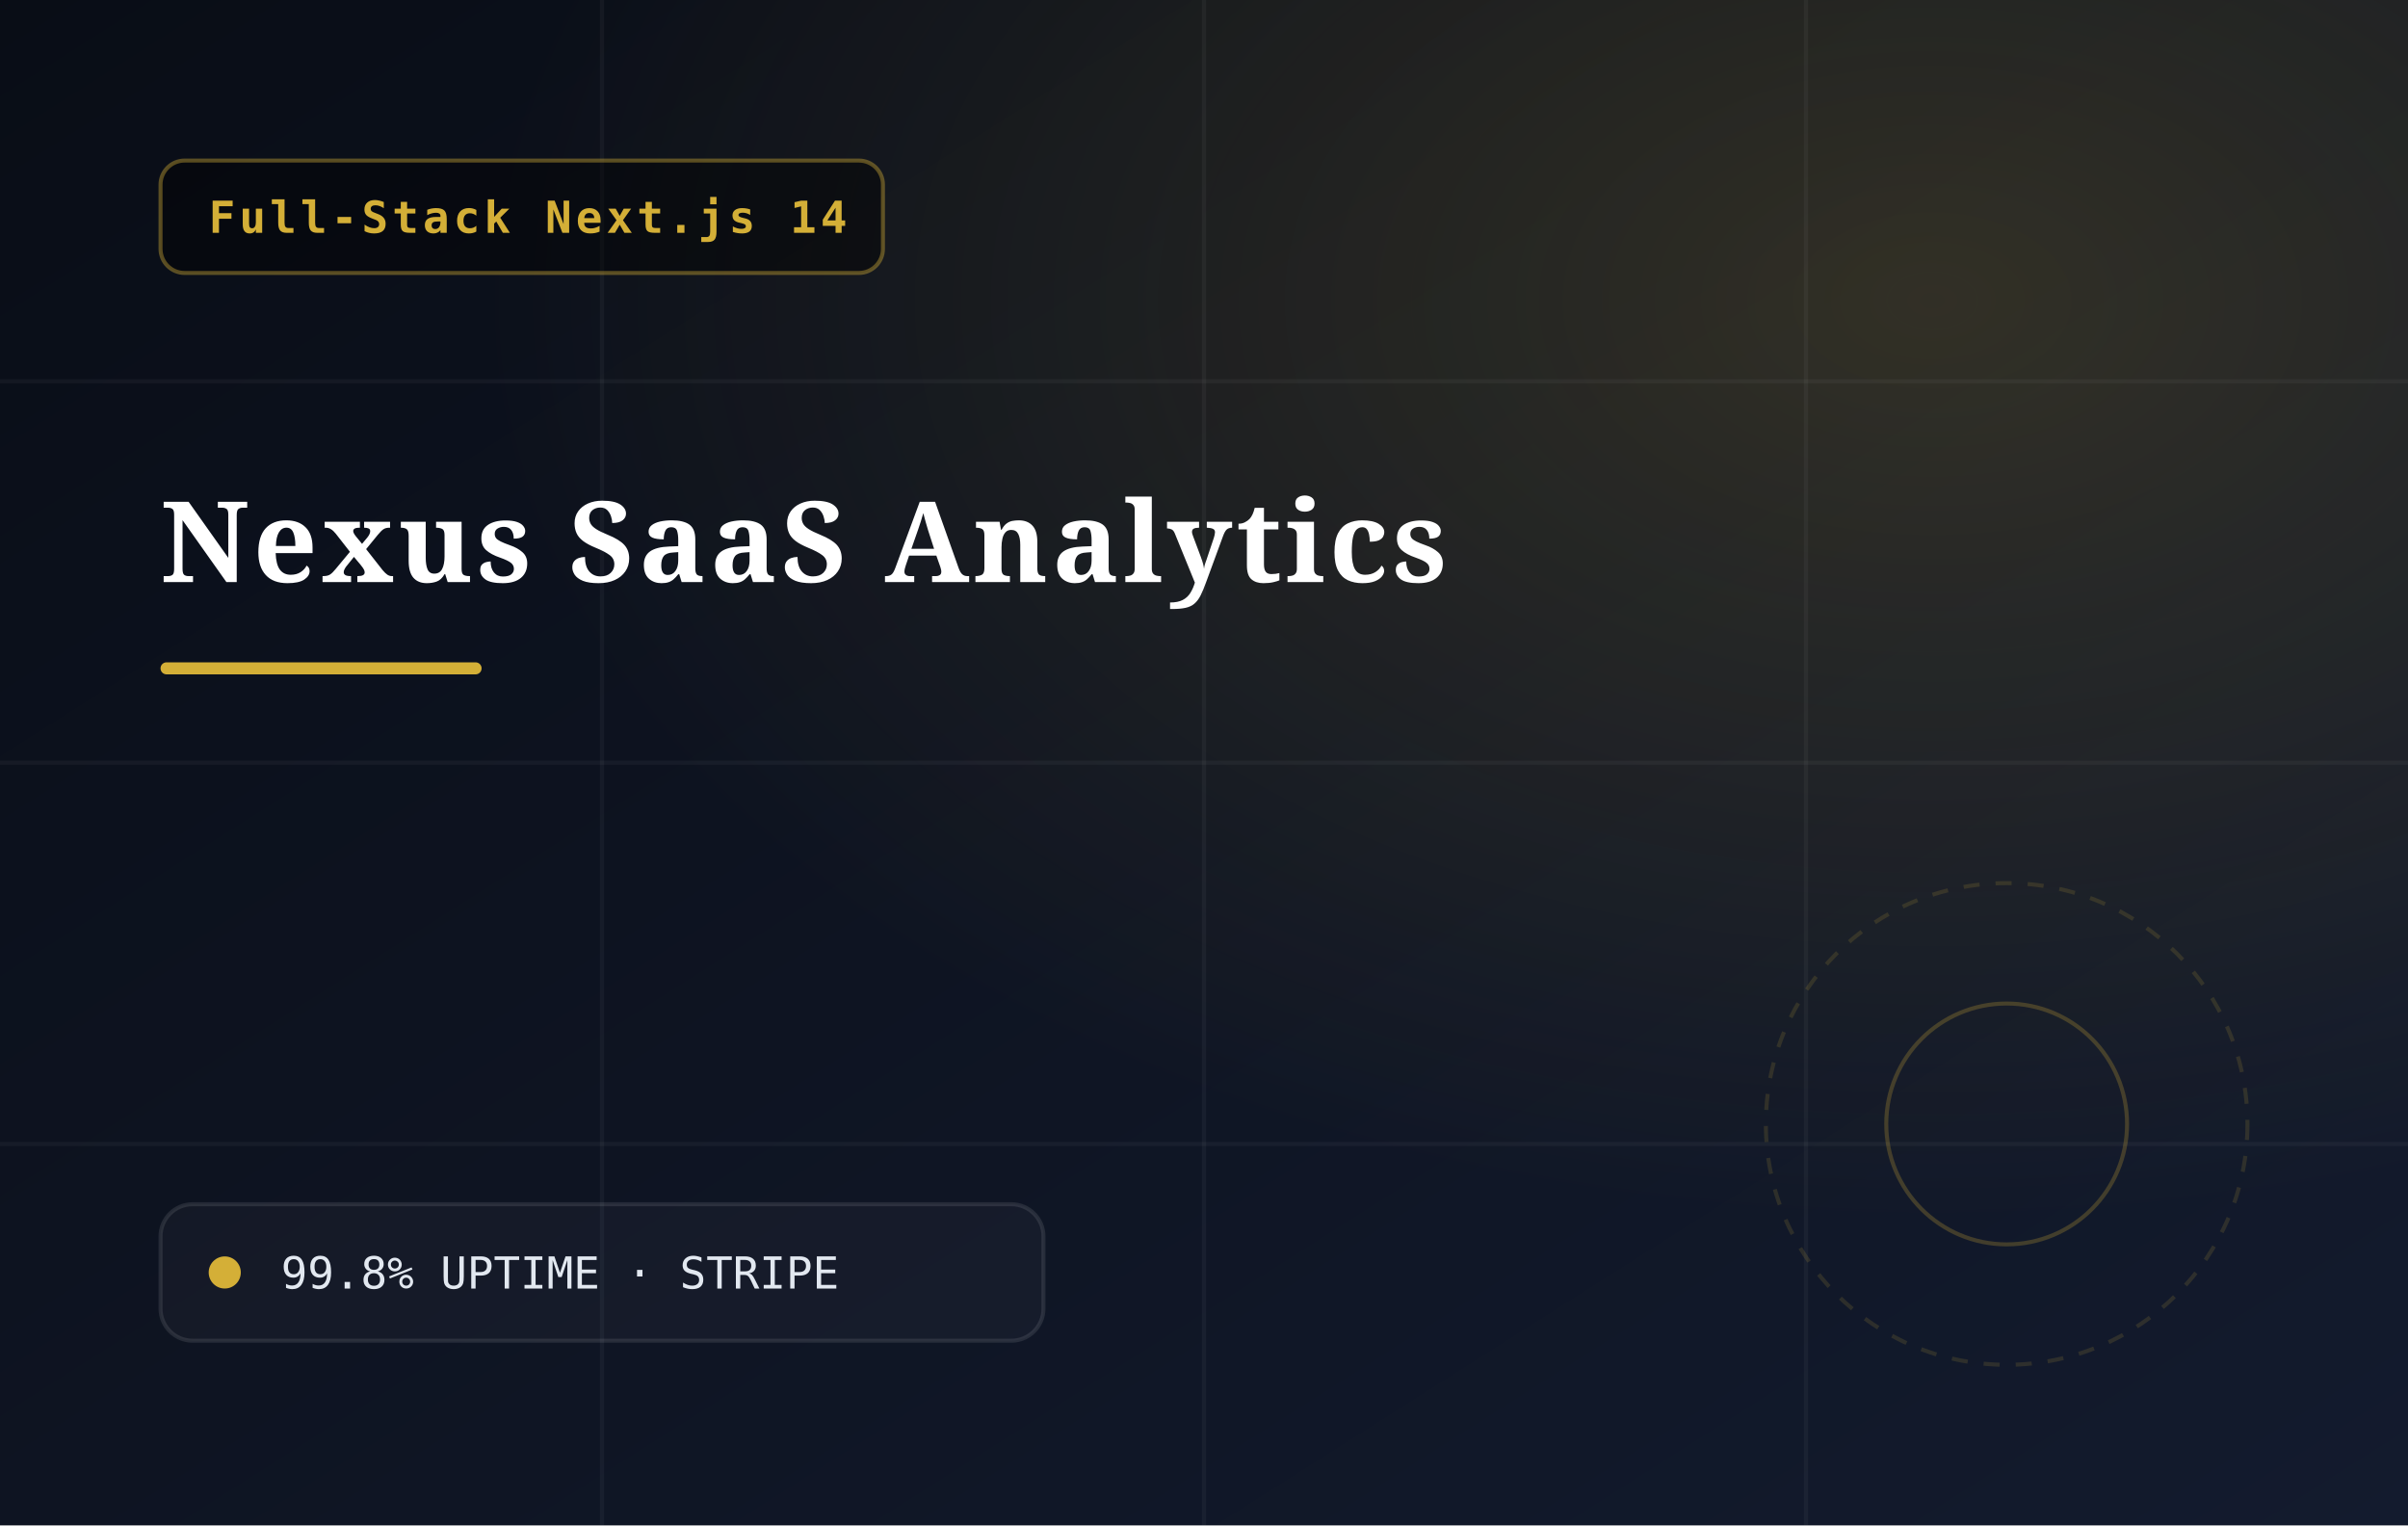
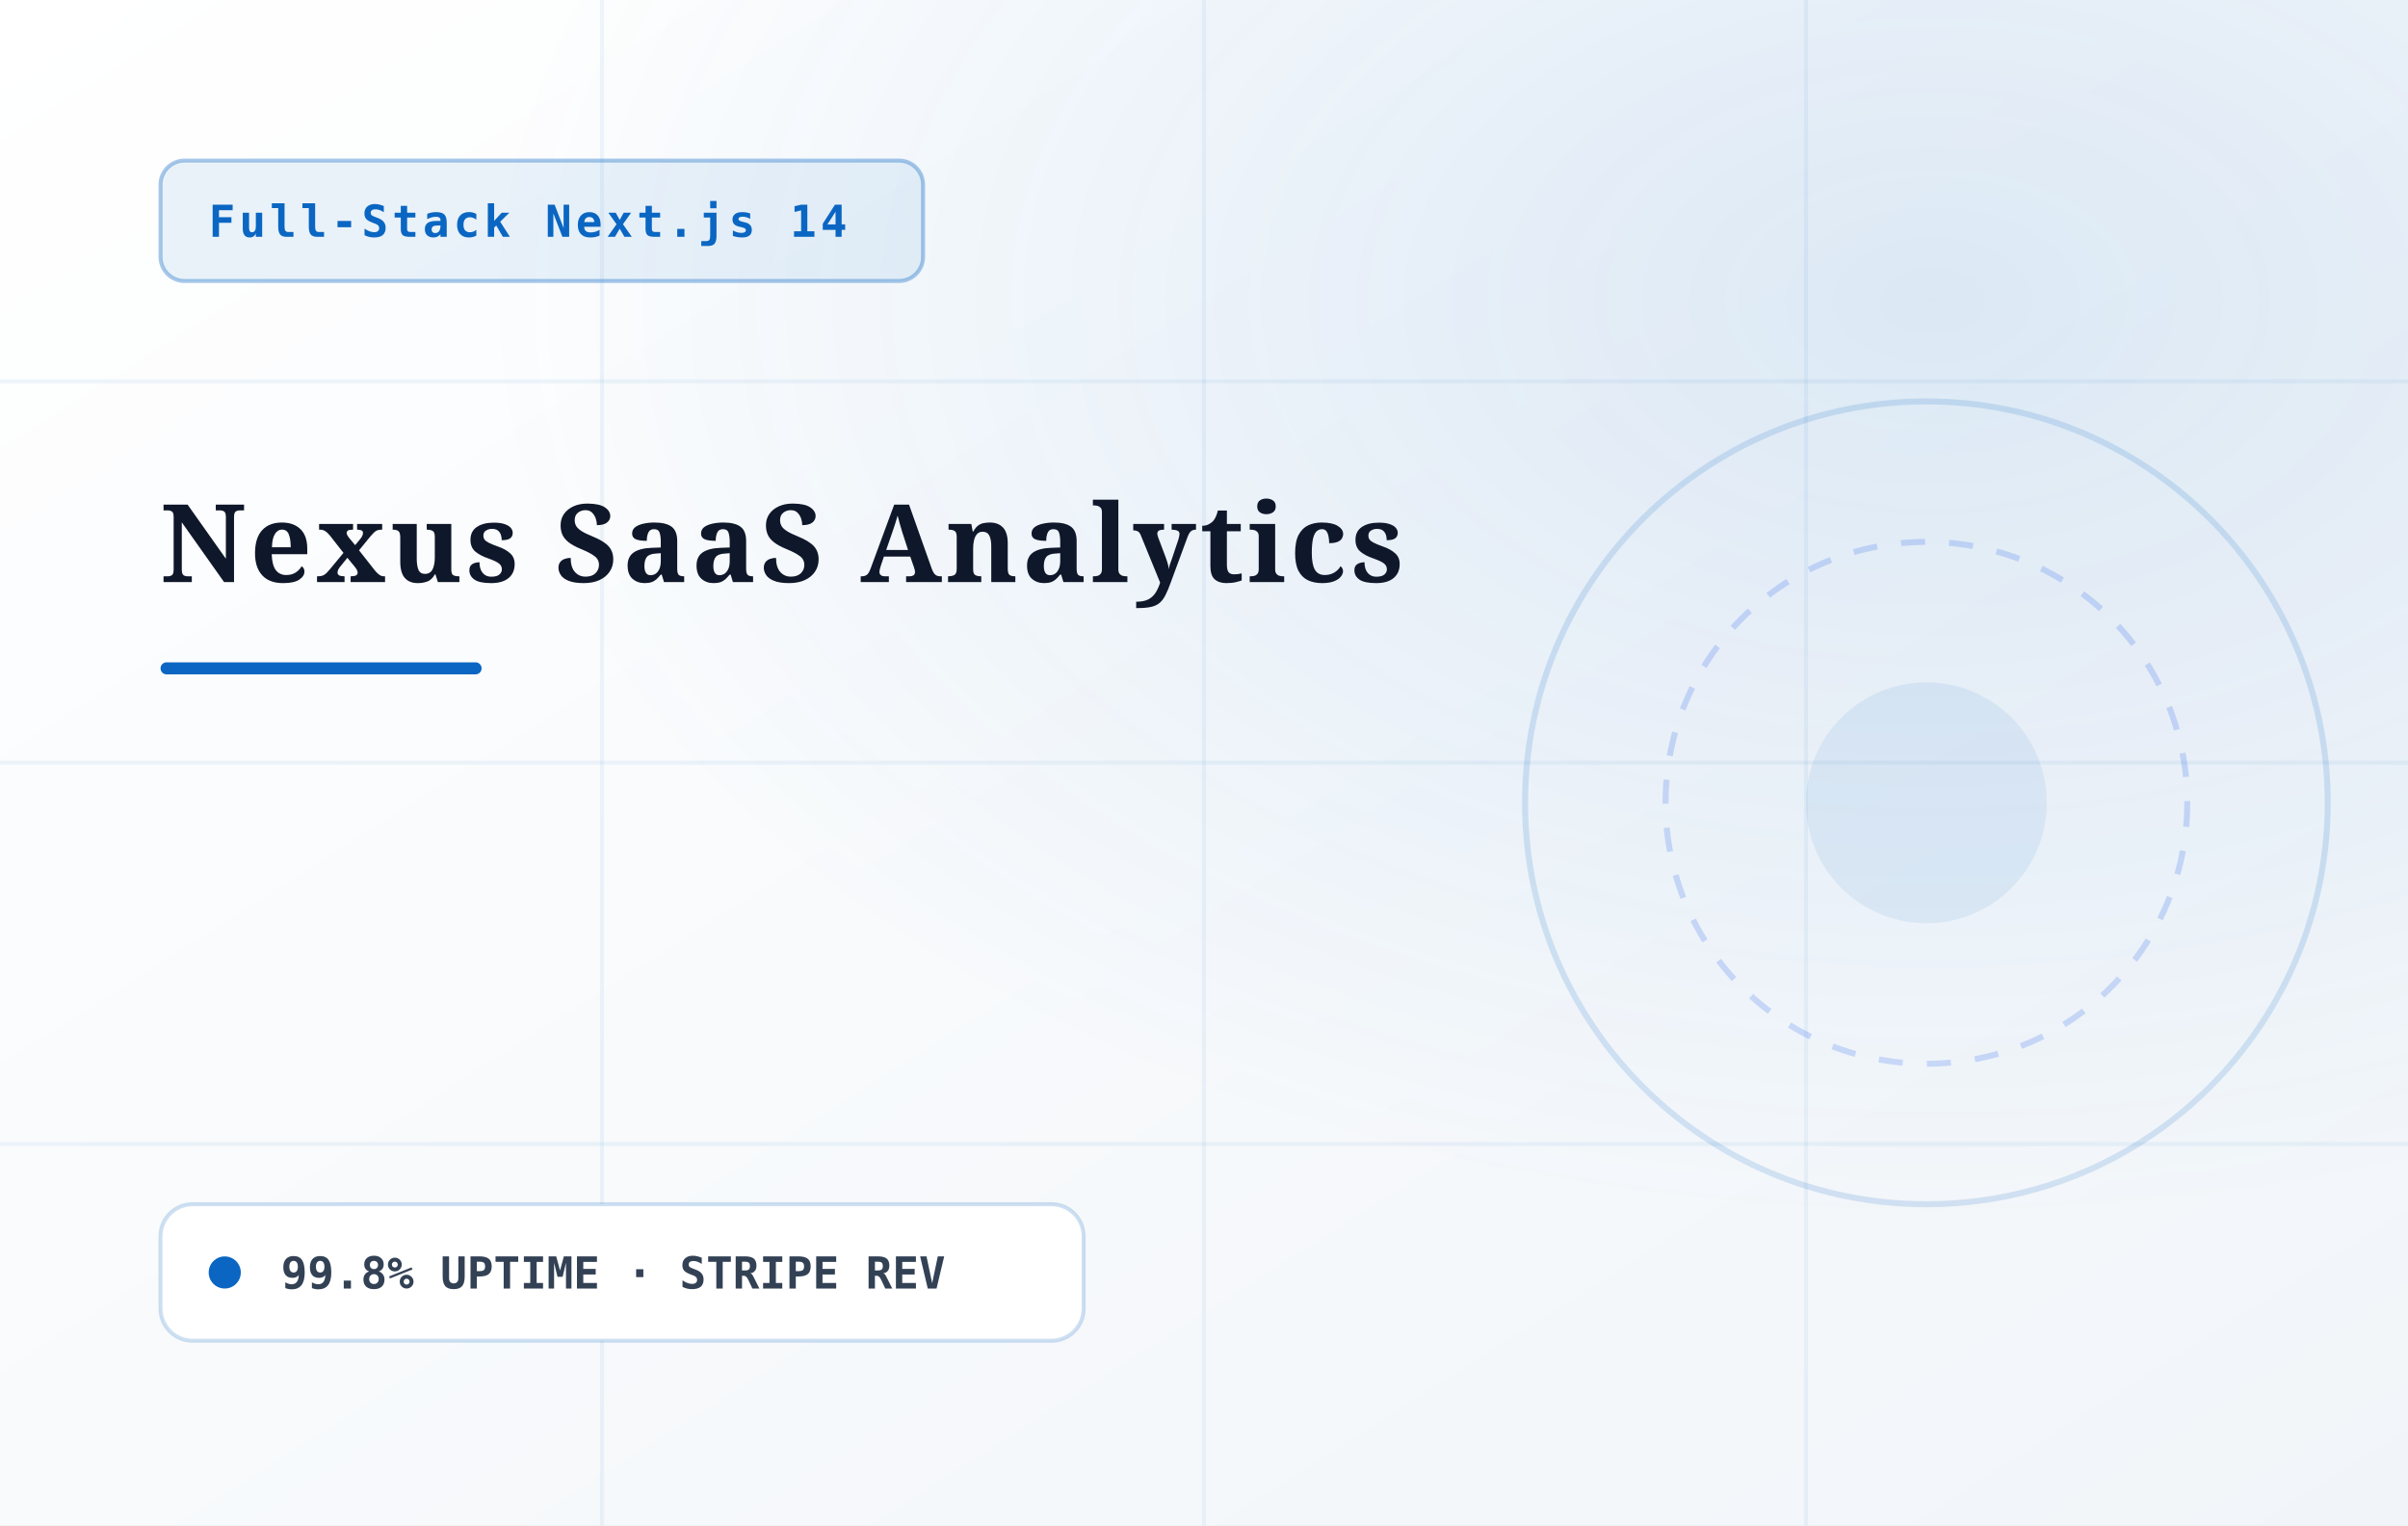
<svg xmlns="http://www.w3.org/2000/svg" viewBox="0 0 600 380" width="600" height="380">
  <defs>
    <linearGradient id="bg_project1.svg" x1="0%" y1="0%" x2="100%" y2="100%">
-       <stop offset="0%" stop-color="#090D16" />
-       <stop offset="100%" stop-color="#131B2E" />
+       <stop offset="0%" stop-color="#FFFFFF" />
+       <stop offset="100%" stop-color="#F1F5F9" />
    </linearGradient>
    <radialGradient id="glow_project1.svg" cx="80%" cy="20%" r="60%">
-       <stop offset="0%" stop-color="#D4AF37" stop-opacity="0.18" />
-       <stop offset="100%" stop-color="#D4AF37" stop-opacity="0" />
+       <stop offset="0%" stop-color="#0A66C2" stop-opacity="0.12" />
+       <stop offset="100%" stop-color="#0A66C2" stop-opacity="0" />
    </radialGradient>
  </defs>
  <rect width="600" height="380" fill="url(#bg_project1.svg)" />
  <rect width="600" height="380" fill="url(#glow_project1.svg)" />
-   <g stroke="rgba(255,255,255,0.04)" stroke-width="1">
+   <g stroke="rgba(10,102,194,0.06)" stroke-width="1">
    <line x1="0" y1="95" x2="600" y2="95" />
    <line x1="0" y1="190" x2="600" y2="190" />
    <line x1="0" y1="285" x2="600" y2="285" />
    <line x1="150" y1="0" x2="150" y2="380" />
    <line x1="300" y1="0" x2="300" y2="380" />
    <line x1="450" y1="0" x2="450" y2="380" />
  </g>
-   <rect x="40" y="40" width="180" height="28" rx="6" fill="rgba(0,0,0,0.4)" stroke="#D4AF37" stroke-opacity="0.4" />
-   <text x="52" y="58" fill="#D4AF37" font-family="monospace" font-size="11" font-weight="600" letter-spacing="1">Full-Stack Next.js 14</text>
-   <text x="40" y="145" fill="#FFFFFF" font-family="'Cinzel', serif, sans-serif" font-size="28" font-weight="700" letter-spacing="1">Nexus SaaS Analytics</text>
-   <rect x="40" y="165" width="80" height="3" rx="1.5" fill="#D4AF37" />
-   <rect x="40" y="300" width="220" height="34" rx="8" fill="rgba(255,255,255,0.03)" stroke="rgba(255,255,255,0.1)" />
-   <circle cx="56" cy="317" r="4" fill="#D4AF37" />
-   <text x="70" y="321" fill="#E2E8F0" font-family="monospace" font-size="11" font-weight="500">99.8% UPTIME · STRIPE</text>
-   <circle cx="500" cy="280" r="60" fill="none" stroke="#D4AF37" stroke-opacity="0.15" stroke-dasharray="4 4" />
-   <circle cx="500" cy="280" r="30" fill="none" stroke="#D4AF37" stroke-opacity="0.25" />
+   <rect x="40" y="40" width="190" height="30" rx="6" fill="rgba(10,102,194,0.08)" stroke="#0A66C2" stroke-opacity="0.35" />
+   <text x="52" y="59" fill="#0A66C2" font-family="monospace" font-size="11" font-weight="700" letter-spacing="1">Full-Stack Next.js 14</text>
+   <text x="40" y="145" fill="#0F172A" font-family="'Cinzel', serif, sans-serif" font-size="27" font-weight="700" letter-spacing="1">Nexus SaaS Analytics</text>
+   <rect x="40" y="165" width="80" height="3" rx="1.5" fill="#0A66C2" />
+   <rect x="40" y="300" width="230" height="34" rx="8" fill="#FFFFFF" stroke="rgba(10,102,194,0.2)" />
+   <circle cx="56" cy="317" r="4" fill="#0A66C2" />
+   <text x="70" y="321" fill="#334155" font-family="monospace" font-size="11" font-weight="600">99.8% UPTIME · STRIPE REV</text>
+   <circle cx="480" cy="200" r="100" fill="none" stroke="#0A66C2" stroke-opacity="0.15" stroke-width="1.5" />
+   <circle cx="480" cy="200" r="65" fill="none" stroke="#2563EB" stroke-opacity="0.2" stroke-width="1.5" stroke-dasharray="6,6" />
+   <circle cx="480" cy="200" r="30" fill="#0A66C2" fill-opacity="0.08" />
</svg>
